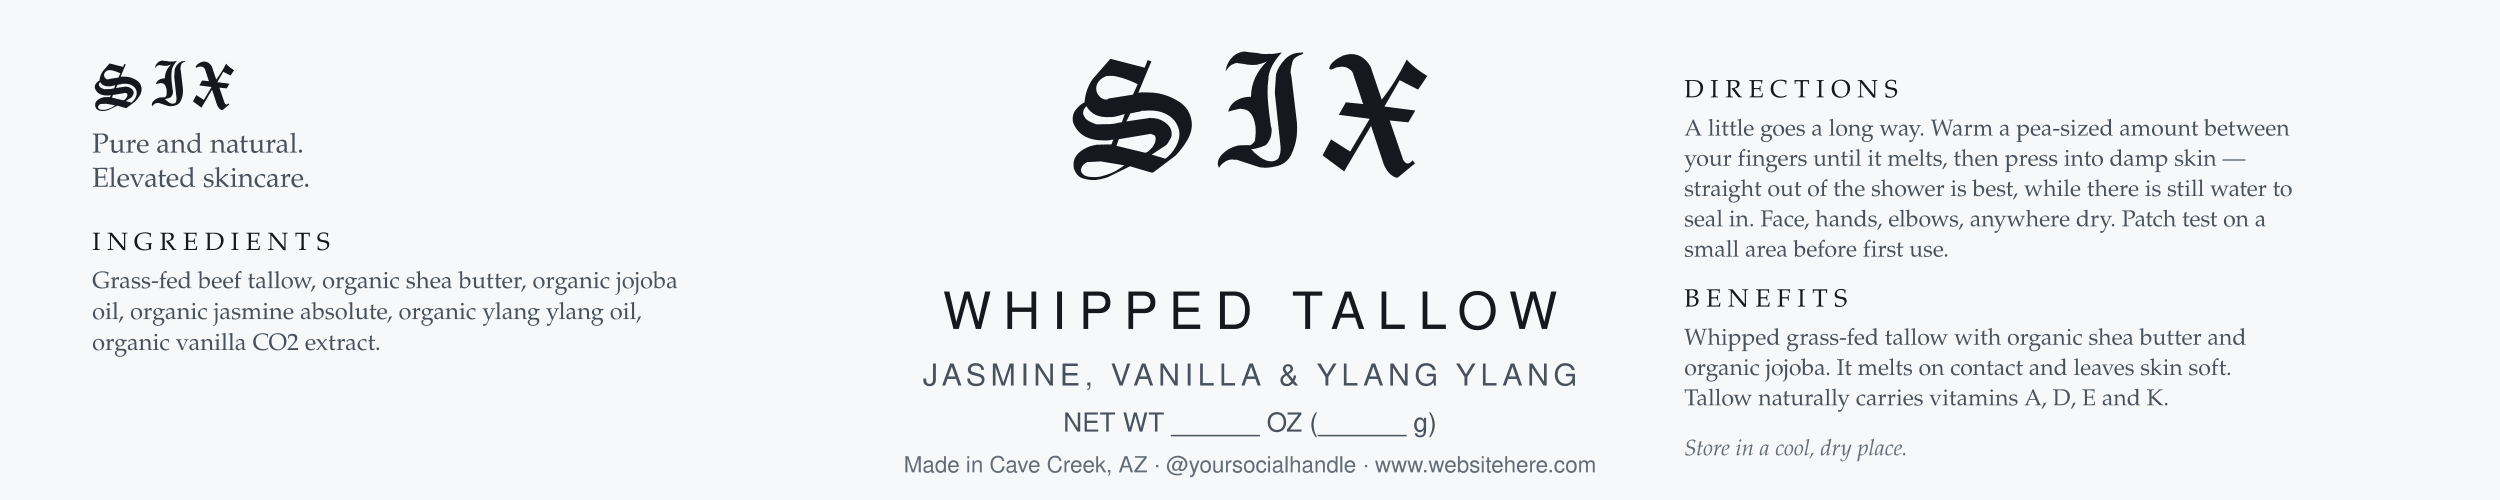
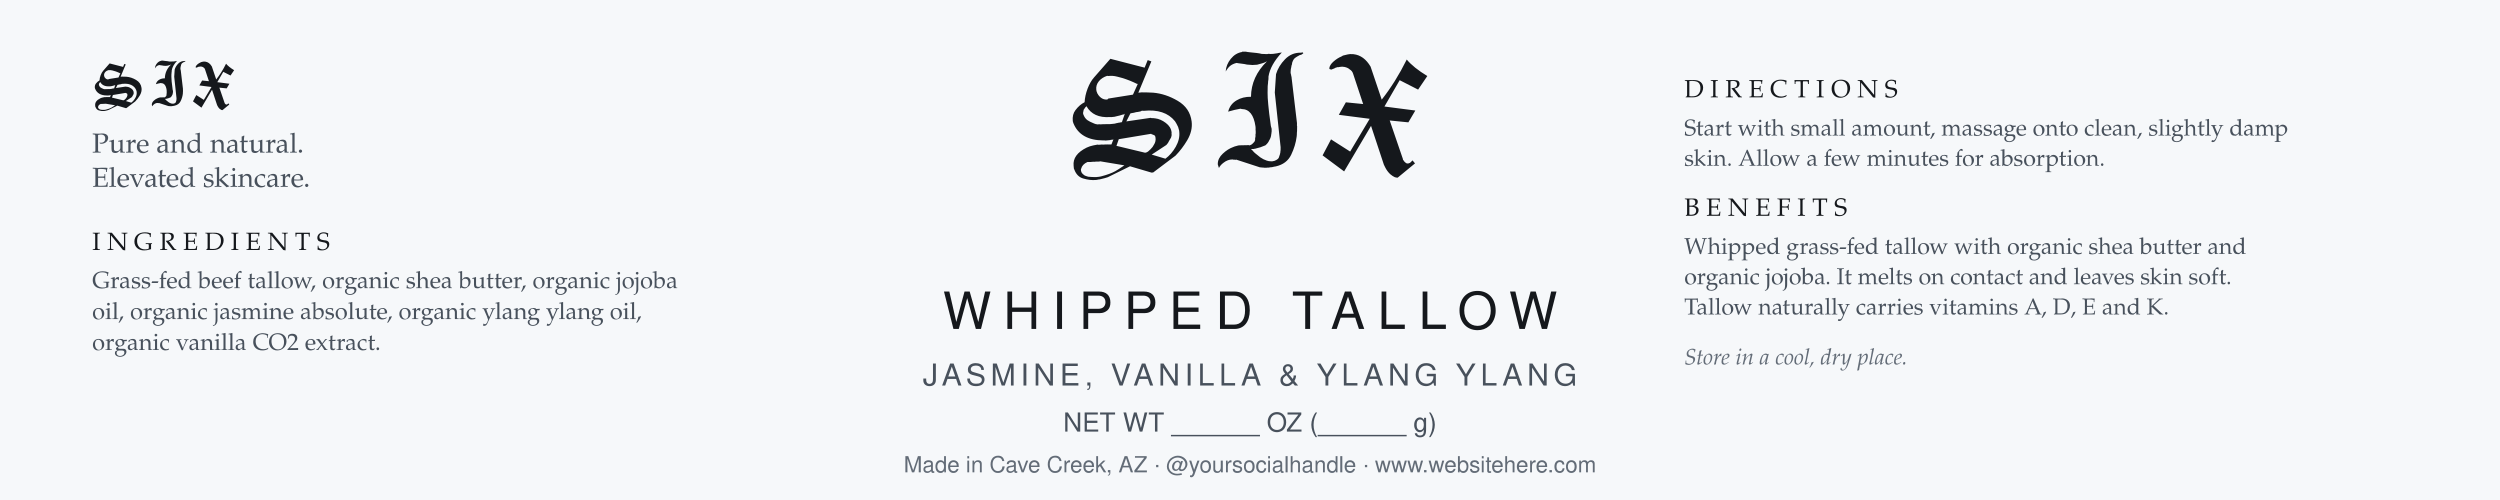
<svg xmlns="http://www.w3.org/2000/svg" width="190.0mm" height="38.0mm" viewBox="0 0 190.0 38.0">
  <rect x="0" y="0" width="190.0" height="38.0" fill="#f6f8fa" />
  <g transform="translate(81.000 3.400) scale(0.2619)">
    <path d="M12.94 4.08 22.88 6.65 23.77 4.46 24.83 4.83 21.05 13.92 22.01 13.82Q23.14 13.8 25.35 13.91Q28.99 14.22 32.5 16.29Q36.02 18.36 36.52 22.27Q36.86 24.97 35.24 27.72Q33.79 30.17 31.85 32.18L25.37 37.06L24.89 37.11L18.64 35.27L12.19 38.44Q11.91 38.57 11.24 38.73L10.19 38.99Q9.95 39.01 9.81 39.08L9.42 39.12Q9.13 39.15 9.09 39.2L8.75 39.24Q7.06 39.41 5 38.8Q3.23 38.25 2.48 36.23Q2.42 36.09 2.35 35.95L2.27 35.13Q1.93 31.89 6.06 29.85Q6.99 29.41 8 29.21L9.19 28.98Q9.35 29.07 9.98 29L10.41 28.95Q10.71 29.02 11.49 28.94Q11.68 28.97 12.07 28.93L13.24 28.95L13.86 27.37Q13.83 27.52 13.59 27.55L13.05 27.6Q13.01 27.66 12.91 27.67L11.8 27.78Q11.56 27.81 11.44 27.8Q11.32 27.79 11.17 27.75Q11.02 27.77 10.97 27.77Q4.18 27.75 2.19 22.73L2.18 22.64Q2.13 22.64 2.13 22.59L2.1 22.35Q2.05 22.36 2.05 22.31L2.03 22.16Q1.83 20.23 2.82 18.96Q3.98 17.42 5.46 16.68Q5.56 14.76 6.32 12.75Q7.09 10.74 8.18 9.51ZM6.3 34.02Q4.76 34.72 4.46 35.98Q4.37 36.08 4.39 36.28L4.42 36.57Q4.43 36.61 4.5 36.85Q4.5 36.9 4.54 36.97Q4.57 37.04 4.62 37.08Q4.63 37.13 4.63 37.18Q4.74 37.31 4.99 37.56Q5.23 37.8 5.44 37.92Q5.65 38.05 6.51 38.3Q6.85 38.31 7.59 38.38Q7.88 38.35 8.37 38.4Q8.61 38.37 8.76 38.41L9.68 38.31Q9.82 38.25 10.21 38.21Q12.82 37.54 14.35 36.7Q15.13 36.27 17 35L9.99 33.83Q9.85 33.9 9.61 33.92Q9.52 33.93 9.37 33.9Q9.22 33.91 9.17 33.92Q8.88 33.95 8.73 33.92L8.25 33.97Q8.2 33.97 7.96 33.95L7.18 34.03ZM22.08 19.14Q21.72 19.42 20.85 19.51L20.42 19.56Q19.71 19.78 19.18 19.83Q18.99 19.9 18.75 19.93L17.57 22.25L24.64 21.21Q24.85 21.34 25.29 21.29Q25.29 21.29 25.98 21.37Q27.51 21.55 29.02 22.69Q30.53 23.82 30.7 25.42L30.71 25.51Q30.67 25.57 30.68 25.66L30.72 26.05Q30.67 26.1 30.68 26.2L30.71 26.44Q30.71 26.49 30.67 26.54Q30.63 26.6 30.59 26.7Q30.55 26.8 30.56 26.9Q30.4 27.25 29.9 28.04Q29.86 28.14 29.76 28.32Q29.66 28.5 29.61 28.56Q29.57 28.61 29.18 29.09L24.93 31.88L28.91 33.07Q30.68 31.77 31.92 29.59Q33.15 27.41 32.93 25.28L32.89 24.89Q32.81 24.61 32.66 24.09Q32.65 23.94 32.52 23.71Q32.33 23.24 32.15 22.97Q32.09 22.83 31.92 22.58Q31.74 22.33 31.68 22.19Q28.76 18.54 22.58 19.18ZM24.79 25.84 15.38 27.41 14.7 29.34 22.77 31.28Q22.97 31.4 23.35 31.26Q23.59 31.19 23.91 30.96Q24.22 30.73 24.57 30.35Q24.66 30.25 24.86 30.03Q25.06 29.82 25.19 29.66Q25.86 28.66 25.99 28.06Q25.98 27.96 26.05 27.66Q26.05 27.61 26.07 27.41L26.01 26.79Q25.95 26.74 25.94 26.6L25.93 26.5Q25.88 26.51 25.85 26.44Q25.82 26.37 25.79 26.32Q25.76 26.27 25.35 26.12Q25.3 26.08 25.15 26.05Q25 26.01 24.97 25.99Q24.95 25.97 24.89 25.93L24.8 25.94ZM6.02 17.79Q5.94 17.95 5.67 18.17Q5.67 18.22 5.42 18.54Q5.42 18.54 5.33 18.67Q5.25 18.8 5.2 18.85Q5.04 19.6 5.04 19.63Q5.04 19.65 5.01 19.75L5.05 20.14Q5.05 20.19 5.1 20.23Q5.46 21.27 6.25 21.87Q6.83 22.3 8.26 22.88Q8.47 22.96 8.82 23.07Q8.92 23.06 8.96 23.05Q9.07 23.09 9.12 23.11Q9.17 23.13 9.36 23.11L9.7 23.07Q9.75 23.11 10.07 23.11Q10.39 23.1 10.77 23.06Q12.53 23.07 12.92 23.03L14.17 22.9Q14.37 22.88 14.84 22.73L14.94 22.72Q15.18 22.69 15.32 22.63L15.66 22.59Q15.85 22.57 15.99 22.51L16.28 22.48L17.14 20Q16.97 20.21 16.73 20.24L16.53 20.26Q16.49 20.31 16.35 20.32Q15.64 20.55 15.59 20.55Q15.12 20.7 14.83 20.73Q14.35 20.87 14.16 20.9L13.19 21Q12.95 21.02 12.8 20.99Q8 21.3 6.03 17.89ZM12.04 9.01Q10.48 9.51 9.59 10.6Q8.7 11.7 8.85 13.05Q8.88 13.34 8.92 13.48Q8.95 13.63 9.08 13.91Q9.09 13.95 9.21 14.23Q9.32 14.27 9.39 14.51Q10.48 16.05 12.07 15.89L12.34 15.62L19.49 14.48L20.88 11.4Q20.98 11.39 20.38 11.26Q20.37 11.21 20.27 11.15Q20.17 11.09 20.09 11.09Q20.02 11.1 19.86 10.97Q19.3 10.74 18.68 10.46L17.46 10Q16.55 9.66 15 9.28Q14.19 9.07 13.6 9.04Q13.01 9 12.24 9.08Z M51.19 2 52.25 2.01Q52.54 2.11 53.81 2.23L55.36 2.39Q55.65 2.4 56.13 2.5Q56.62 2.6 56.86 2.66Q57.39 2.71 58.41 2.72L58.9 2.63Q59.19 2.73 60.16 2.65Q60.6 2.56 61.43 2.47L61.48 2.47L61.53 2.42Q61.72 2.43 62.11 2.33Q62.3 2.34 62.69 2.25Q59.35 5.85 58.82 9.24L58.81 10.02Q58.76 10.16 58.75 10.31L58.75 10.5Q58.7 10.55 58.7 10.69L58.69 11.08Q58.59 11.76 58.59 12L58.56 13.95Q58.54 15.21 58.76 17.45Q58.93 19.49 59.51 23.58L59.74 24.41L59.73 25.33Q59.68 25.38 59.67 25.57L59.67 25.77Q59.62 25.91 59.62 26.01Q59.56 26.93 59.01 27.8Q58.71 28.52 57.93 29.19Q57.29 29.48 56.46 29.76Q56.22 29.8 55.71 29.96Q55.2 30.13 54.95 30.17Q54.9 30.17 54.81 30.17Q54.71 30.22 54.61 30.24Q54.51 30.27 54.32 30.26L53.74 30.26L53.98 30.5Q54.12 30.55 54.26 30.8L54.84 31.39Q56.09 32.42 56.43 32.67Q57.34 33.31 58.31 33.62Q58.79 33.77 58.89 33.77Q58.99 33.77 59.08 33.77Q59.18 33.82 59.23 33.82L59.91 33.83Q59.96 33.83 60.35 33.74Q60.4 33.74 60.69 33.65Q60.74 33.6 60.86 33.55Q60.98 33.51 61.03 33.48Q61.08 33.46 61.18 33.39Q61.28 33.32 61.32 33.29Q61.37 33.27 61.5 33.17Q61.62 33.08 61.64 33.03Q61.67 32.98 61.74 32.88Q61.82 32.79 61.82 32.76Q61.82 32.74 61.97 32.3L62.12 31.87Q62.12 31.72 62.22 31.43Q62.22 31.34 62.27 31.19L62.28 30.9Q62.28 30.75 62.33 30.61L62.34 29.73L60.65 13.88L61.01 8.54Q61.72 6.17 63.62 4.22Q65.51 2.28 68.13 2.31L68.82 2.23L68.91 2.52Q68.81 2.57 68.71 2.64Q68.61 2.71 68.54 2.76Q68.47 2.8 68.37 2.88Q68.27 2.95 68.15 2.95Q68.03 2.95 67.93 2.99Q67.83 3.04 67.74 3.09Q67 3.47 66.54 3.82Q66.07 4.18 65.77 5Q65.77 5.05 65.72 5.13Q65.67 5.2 65.67 5.34L65.66 5.49Q65.66 5.59 65.61 5.76Q65.56 5.93 65.46 6.17L65.46 6.36Q65.41 6.6 65.3 7.09Q65.25 7.33 65.25 7.72L65.24 8.16Q65.24 8.3 65.33 8.59Q65.33 8.64 65.38 8.69L65.38 8.79Q65.38 8.84 65.4 8.91Q65.43 8.98 65.47 9.23Q65.47 9.28 65.52 9.37L65.52 9.52L67.05 22.41Q67.05 22.7 67.09 22.75L67.08 23.48Q67.08 23.53 67.13 23.63L67.11 25.04Q67.06 25.23 67.06 25.57L67.05 26.1Q67 26.3 67 26.64Q66.67 29.3 65.4 31.94Q64.13 34.57 60.96 35.3Q60.81 35.3 60.42 35.39L59.84 35.53Q59.64 35.53 59.33 35.57Q59.01 35.62 58.86 35.66L58.48 35.66Q58.18 35.66 58.14 35.7L57.6 35.7Q57.55 35.65 57.41 35.65L56.97 35.64Q56.83 35.59 56.63 35.59L56.34 35.58L49.37 33.31L49.28 33.4L49.13 33.4Q49.08 33.4 48.99 33.35L48.6 33.35Q48.55 33.35 48.45 33.3L48.35 33.29Q46.99 33.28 45.72 34.28Q44.84 34.95 44.44 35.77L44.44 35.67Q44.39 35.62 44.34 35.53Q44.3 35.43 44.3 35.33L44.3 35.28Q44.25 35.09 44.18 34.97Q44.11 34.84 44.11 34.55Q44.13 32.95 45.56 31.61Q46.98 30.27 48.55 29.7Q48.69 29.61 49.03 29.51Q49.13 29.52 49.45 29.4Q49.77 29.28 50.01 29.24Q50.25 29.19 50.4 29.19L53.22 29.13Q53.22 29.23 53.31 29.23Q53.36 29.23 53.41 29.18Q53.46 29.13 53.75 29.04Q53.8 28.99 53.9 28.95Q54 28.9 54.07 28.83Q54.14 28.75 54.42 28.49Q54.69 28.23 54.76 28.11Q54.83 27.99 54.94 27.65L54.94 27.16Q54.94 27.02 55.05 26.63L55.05 25.95Q55.06 25.85 55.11 25.76L55.11 25.12Q55.07 24.98 55.07 24.64L55.08 24.15Q55.03 24.01 55.04 23.67Q54.32 18.7 51.07 18.66L50.68 18.56Q50.1 18.7 48.93 18.92Q48.63 19.02 48.05 19.16Q47.9 19.2 47.61 19.27Q47.32 19.34 47.12 19.43Q47.64 17.26 49.6 16.12Q51.36 15.07 53.74 15.1Q53.81 9.27 58.39 4.81Q58.29 4.86 58.04 4.98Q57.8 5.1 57.6 5.19Q57.41 5.29 56.97 5.4Q56.53 5.52 55.51 5.8Q54.63 5.88 54.15 5.88Q53.66 5.87 52.59 5.76Q52.35 5.71 51.82 5.6Q51.29 5.5 50.99 5.49Q50.7 5.49 50.22 5.39Q49.93 5.38 49.54 5.28Q48.42 5.56 47.71 6.13Q47 6.71 46.4 7.77Q46.52 5.78 47.88 4.09Q49.24 2.41 51.18 2.1Z M98.92 4.27Q100.89 6.65 104.91 9.08L102.24 13.02L96.89 10.29L92.47 17.93L101.43 19.09L99.41 22.52L94 21.98L97.82 33.14Q97.8 33.28 97.85 33.29L97.85 33.34Q97.83 33.43 97.93 33.44Q98.08 33.8 98.62 34.26Q98.67 34.26 98.71 34.27Q98.71 34.32 98.78 34.35Q98.85 34.38 98.99 34.45L99.18 34.47L99.23 34.43L99.43 34.45L99.48 34.41L99.53 34.41Q99.63 34.38 99.71 34.34Q99.79 34.3 99.84 34.3L100.1 34.09L100.61 33.56L101.34 34.43L96.3 38.58L95.77 38.52Q95.73 38.47 95.63 38.46L95.49 38.44Q95.44 38.38 95.35 38.37Q94.88 38.17 94.12 37.54Q93.2 36.65 92.65 35.51Q92.53 35.25 92.3 34.79L88.58 23.54L80.77 36.76L74.52 32.11L76.97 27.46L82.52 31L88.19 21.49L79.23 20.34L81.27 16.71L86.29 17.21L83.37 8.4Q83.12 7.59 82.39 7.16Q81.86 6.66 80.91 6.45L80.23 6.37Q80.08 6.4 79.94 6.39L79.34 6.46Q79.29 6.46 79.22 6.5Q79.14 6.54 78.99 6.52L78.8 6.5Q78.75 6.54 78.64 6.58Q78.54 6.61 78.49 6.61Q78.45 6.6 78.37 6.64Q78.29 6.68 78.24 6.7Q78.19 6.72 78.08 6.78Q77.98 6.84 77.87 6.9Q77.77 6.96 77.72 6.96Q77.67 6.95 77.59 6.99Q77.51 7.03 77.46 7.05Q77.41 7.07 77.28 7.12Q77.15 7.18 77.05 7.22L76.58 7.07L76.46 6.86Q76.58 5.84 77.72 4.85Q78.86 3.86 79.99 3.41Q80.21 3.24 80.44 3.14Q80.67 3.05 81.32 2.93Q81.47 2.9 81.73 2.83Q81.82 2.84 81.9 2.8Q81.98 2.76 82.07 2.77Q82.17 2.78 82.47 2.72Q82.62 2.74 82.77 2.71L83.01 2.74Q83.15 2.75 83.3 2.72L83.54 2.75Q86.53 3.1 88.45 6.36L91.68 15.93Q95.7 10.83 98.91 4.36Z" fill="#15181c" />
  </g>
  <text x="95.00" y="25.00" font-family="Helvetica, Arial, sans-serif" font-size="3.90" fill="#15181c" text-anchor="middle" letter-spacing="0.950">WHIPPED TALLOW</text>
  <text x="95.00" y="29.30" font-family="Helvetica, Arial, sans-serif" font-size="2.30" fill="#48515c" text-anchor="middle" letter-spacing="0.350">JASMINE, VANILLA &amp; YLANG YLANG</text>
  <text x="95.00" y="32.80" font-family="Helvetica, Arial, sans-serif" font-size="2.00" fill="#48515c" text-anchor="middle">NET WT ______ OZ (______ g)</text>
  <text x="95.00" y="35.90" font-family="Helvetica, Arial, sans-serif" font-size="1.70" fill="#636c77" text-anchor="middle">Made in Cave Creek, AZ   ·   @yoursocialhandle   ·   www.websitehere.com</text>
  <g transform="translate(7.000 4.400) scale(0.10289)">
    <path d="M12.94 4.08 22.88 6.65 23.77 4.46 24.83 4.83 21.05 13.92 22.01 13.82Q23.14 13.8 25.35 13.91Q28.99 14.22 32.5 16.29Q36.02 18.36 36.52 22.27Q36.86 24.97 35.24 27.72Q33.79 30.17 31.85 32.18L25.37 37.06L24.89 37.11L18.64 35.27L12.19 38.44Q11.91 38.57 11.24 38.73L10.19 38.99Q9.95 39.01 9.81 39.08L9.42 39.12Q9.13 39.15 9.09 39.2L8.75 39.24Q7.06 39.41 5 38.8Q3.23 38.25 2.48 36.23Q2.42 36.09 2.35 35.95L2.27 35.13Q1.93 31.89 6.06 29.85Q6.99 29.41 8 29.21L9.19 28.98Q9.35 29.07 9.98 29L10.41 28.95Q10.71 29.02 11.49 28.94Q11.68 28.97 12.07 28.93L13.24 28.95L13.86 27.37Q13.83 27.52 13.59 27.55L13.05 27.6Q13.01 27.66 12.91 27.67L11.8 27.78Q11.56 27.81 11.44 27.8Q11.32 27.79 11.17 27.75Q11.02 27.77 10.97 27.77Q4.18 27.75 2.19 22.73L2.18 22.64Q2.13 22.64 2.13 22.59L2.1 22.35Q2.05 22.36 2.05 22.31L2.03 22.16Q1.83 20.23 2.82 18.96Q3.98 17.42 5.46 16.68Q5.56 14.76 6.32 12.75Q7.09 10.74 8.18 9.51ZM6.3 34.02Q4.76 34.72 4.46 35.98Q4.37 36.08 4.39 36.28L4.42 36.57Q4.43 36.61 4.5 36.85Q4.5 36.9 4.54 36.97Q4.57 37.04 4.62 37.08Q4.63 37.13 4.63 37.18Q4.74 37.31 4.99 37.56Q5.23 37.8 5.44 37.92Q5.65 38.05 6.51 38.3Q6.85 38.31 7.59 38.38Q7.88 38.35 8.37 38.4Q8.61 38.37 8.76 38.41L9.68 38.31Q9.82 38.25 10.21 38.21Q12.82 37.54 14.35 36.7Q15.13 36.27 17 35L9.99 33.83Q9.85 33.9 9.61 33.92Q9.52 33.93 9.37 33.9Q9.22 33.91 9.17 33.92Q8.88 33.95 8.73 33.92L8.25 33.97Q8.2 33.97 7.96 33.95L7.18 34.03ZM22.08 19.14Q21.72 19.42 20.85 19.51L20.42 19.56Q19.71 19.78 19.18 19.83Q18.99 19.9 18.75 19.93L17.57 22.25L24.64 21.21Q24.85 21.34 25.29 21.29Q25.29 21.29 25.98 21.37Q27.51 21.55 29.02 22.69Q30.53 23.82 30.7 25.42L30.71 25.51Q30.67 25.57 30.68 25.66L30.72 26.05Q30.67 26.1 30.68 26.2L30.71 26.44Q30.71 26.49 30.67 26.54Q30.63 26.6 30.59 26.7Q30.55 26.8 30.56 26.9Q30.4 27.25 29.9 28.04Q29.86 28.14 29.76 28.32Q29.66 28.5 29.61 28.56Q29.57 28.61 29.18 29.09L24.93 31.88L28.91 33.07Q30.68 31.77 31.92 29.59Q33.15 27.41 32.93 25.28L32.89 24.89Q32.81 24.61 32.66 24.09Q32.65 23.94 32.52 23.71Q32.33 23.24 32.15 22.97Q32.09 22.83 31.92 22.58Q31.74 22.33 31.68 22.19Q28.76 18.54 22.58 19.18ZM24.79 25.84 15.38 27.41 14.7 29.34 22.77 31.28Q22.97 31.4 23.35 31.26Q23.59 31.19 23.91 30.96Q24.22 30.73 24.57 30.35Q24.66 30.25 24.86 30.03Q25.06 29.82 25.19 29.66Q25.86 28.66 25.99 28.06Q25.98 27.96 26.05 27.66Q26.05 27.61 26.07 27.41L26.01 26.79Q25.95 26.74 25.94 26.6L25.93 26.5Q25.88 26.51 25.85 26.44Q25.82 26.37 25.79 26.32Q25.76 26.27 25.35 26.12Q25.3 26.08 25.15 26.05Q25 26.01 24.97 25.99Q24.95 25.97 24.89 25.93L24.8 25.94ZM6.02 17.79Q5.94 17.95 5.67 18.17Q5.67 18.22 5.42 18.54Q5.42 18.54 5.33 18.67Q5.25 18.8 5.2 18.85Q5.04 19.6 5.04 19.63Q5.04 19.65 5.01 19.75L5.05 20.14Q5.05 20.19 5.1 20.23Q5.46 21.27 6.25 21.87Q6.83 22.3 8.26 22.88Q8.47 22.96 8.82 23.07Q8.92 23.06 8.96 23.05Q9.07 23.09 9.12 23.11Q9.17 23.13 9.36 23.11L9.7 23.07Q9.75 23.11 10.07 23.11Q10.39 23.1 10.77 23.06Q12.53 23.07 12.92 23.03L14.17 22.9Q14.37 22.88 14.84 22.73L14.94 22.72Q15.18 22.69 15.32 22.63L15.66 22.59Q15.85 22.57 15.99 22.51L16.28 22.48L17.14 20Q16.97 20.21 16.73 20.24L16.53 20.26Q16.49 20.31 16.35 20.32Q15.64 20.55 15.59 20.55Q15.12 20.7 14.83 20.73Q14.35 20.87 14.16 20.9L13.19 21Q12.95 21.02 12.8 20.99Q8 21.3 6.03 17.89ZM12.04 9.01Q10.48 9.51 9.59 10.6Q8.7 11.7 8.85 13.05Q8.88 13.34 8.92 13.48Q8.95 13.63 9.08 13.91Q9.09 13.95 9.21 14.23Q9.32 14.27 9.39 14.51Q10.48 16.05 12.07 15.89L12.34 15.62L19.49 14.48L20.88 11.4Q20.98 11.39 20.38 11.26Q20.37 11.21 20.27 11.15Q20.17 11.09 20.09 11.09Q20.02 11.1 19.86 10.97Q19.3 10.74 18.68 10.46L17.46 10Q16.55 9.66 15 9.28Q14.19 9.07 13.6 9.04Q13.01 9 12.24 9.08Z M51.19 2 52.25 2.01Q52.54 2.11 53.81 2.23L55.36 2.39Q55.65 2.4 56.13 2.5Q56.62 2.6 56.86 2.66Q57.39 2.71 58.41 2.72L58.9 2.63Q59.19 2.73 60.16 2.65Q60.6 2.56 61.43 2.47L61.48 2.47L61.53 2.42Q61.72 2.43 62.11 2.33Q62.3 2.34 62.69 2.25Q59.35 5.85 58.82 9.24L58.81 10.02Q58.76 10.16 58.75 10.31L58.75 10.5Q58.7 10.55 58.7 10.69L58.69 11.08Q58.59 11.76 58.59 12L58.56 13.95Q58.54 15.21 58.76 17.45Q58.93 19.49 59.51 23.58L59.74 24.41L59.73 25.33Q59.68 25.38 59.67 25.57L59.67 25.77Q59.62 25.91 59.62 26.01Q59.56 26.93 59.01 27.8Q58.71 28.52 57.93 29.19Q57.29 29.48 56.46 29.76Q56.22 29.8 55.71 29.96Q55.2 30.13 54.95 30.17Q54.9 30.17 54.81 30.17Q54.71 30.22 54.61 30.24Q54.51 30.27 54.32 30.26L53.74 30.26L53.98 30.5Q54.12 30.55 54.26 30.8L54.84 31.39Q56.09 32.42 56.43 32.67Q57.34 33.31 58.31 33.62Q58.79 33.77 58.89 33.77Q58.99 33.77 59.08 33.77Q59.18 33.82 59.23 33.82L59.91 33.83Q59.96 33.83 60.35 33.74Q60.4 33.74 60.69 33.65Q60.74 33.6 60.86 33.55Q60.98 33.51 61.03 33.48Q61.08 33.46 61.18 33.39Q61.28 33.32 61.32 33.29Q61.37 33.27 61.5 33.17Q61.62 33.08 61.64 33.03Q61.67 32.98 61.74 32.88Q61.82 32.79 61.82 32.76Q61.82 32.74 61.97 32.3L62.12 31.87Q62.12 31.72 62.22 31.43Q62.22 31.34 62.27 31.19L62.28 30.9Q62.28 30.75 62.33 30.61L62.34 29.73L60.65 13.88L61.01 8.54Q61.72 6.17 63.62 4.22Q65.51 2.28 68.13 2.31L68.82 2.23L68.91 2.52Q68.81 2.57 68.71 2.64Q68.61 2.71 68.54 2.76Q68.47 2.8 68.37 2.88Q68.27 2.95 68.15 2.95Q68.03 2.95 67.93 2.99Q67.83 3.04 67.74 3.09Q67 3.47 66.54 3.82Q66.07 4.18 65.77 5Q65.77 5.05 65.72 5.13Q65.67 5.2 65.67 5.34L65.66 5.49Q65.66 5.59 65.61 5.76Q65.56 5.93 65.46 6.17L65.46 6.36Q65.41 6.6 65.3 7.09Q65.25 7.33 65.25 7.72L65.24 8.16Q65.24 8.3 65.33 8.59Q65.33 8.64 65.38 8.69L65.38 8.79Q65.38 8.84 65.4 8.91Q65.43 8.98 65.47 9.23Q65.47 9.28 65.52 9.37L65.52 9.52L67.05 22.41Q67.05 22.7 67.09 22.75L67.08 23.48Q67.08 23.53 67.13 23.63L67.11 25.04Q67.06 25.23 67.06 25.57L67.05 26.1Q67 26.3 67 26.64Q66.67 29.3 65.4 31.94Q64.13 34.57 60.96 35.3Q60.81 35.3 60.42 35.39L59.84 35.53Q59.64 35.53 59.33 35.57Q59.01 35.62 58.86 35.66L58.48 35.66Q58.18 35.66 58.14 35.7L57.6 35.7Q57.55 35.65 57.41 35.65L56.97 35.64Q56.83 35.59 56.63 35.59L56.34 35.58L49.37 33.31L49.28 33.4L49.13 33.4Q49.08 33.4 48.99 33.35L48.6 33.35Q48.55 33.35 48.45 33.3L48.35 33.29Q46.99 33.28 45.72 34.28Q44.84 34.95 44.44 35.77L44.44 35.67Q44.39 35.62 44.34 35.53Q44.3 35.43 44.3 35.33L44.3 35.28Q44.25 35.09 44.18 34.97Q44.11 34.84 44.11 34.55Q44.13 32.95 45.56 31.61Q46.98 30.27 48.55 29.7Q48.69 29.61 49.03 29.51Q49.13 29.52 49.45 29.4Q49.77 29.28 50.01 29.24Q50.25 29.19 50.4 29.19L53.22 29.13Q53.22 29.23 53.31 29.23Q53.36 29.23 53.41 29.18Q53.46 29.13 53.75 29.04Q53.8 28.99 53.9 28.95Q54 28.9 54.07 28.83Q54.14 28.75 54.42 28.49Q54.69 28.23 54.76 28.11Q54.83 27.99 54.94 27.65L54.94 27.16Q54.94 27.02 55.05 26.63L55.05 25.95Q55.06 25.85 55.11 25.76L55.11 25.12Q55.07 24.98 55.07 24.64L55.08 24.15Q55.03 24.01 55.04 23.67Q54.32 18.7 51.07 18.66L50.68 18.56Q50.1 18.7 48.93 18.92Q48.63 19.02 48.05 19.16Q47.9 19.2 47.61 19.27Q47.32 19.34 47.12 19.43Q47.64 17.26 49.6 16.12Q51.36 15.07 53.74 15.1Q53.81 9.27 58.39 4.81Q58.29 4.86 58.04 4.98Q57.8 5.1 57.6 5.19Q57.41 5.29 56.97 5.4Q56.53 5.52 55.51 5.8Q54.63 5.88 54.15 5.88Q53.66 5.87 52.59 5.76Q52.35 5.71 51.82 5.6Q51.29 5.5 50.99 5.49Q50.7 5.49 50.22 5.39Q49.93 5.38 49.54 5.28Q48.42 5.56 47.71 6.13Q47 6.71 46.4 7.77Q46.52 5.78 47.88 4.09Q49.24 2.41 51.18 2.1Z M98.92 4.27Q100.89 6.65 104.91 9.08L102.24 13.02L96.89 10.29L92.47 17.93L101.43 19.09L99.41 22.52L94 21.98L97.82 33.14Q97.8 33.28 97.85 33.29L97.85 33.34Q97.83 33.43 97.93 33.44Q98.08 33.8 98.62 34.26Q98.67 34.26 98.71 34.27Q98.71 34.32 98.78 34.35Q98.85 34.38 98.99 34.45L99.18 34.47L99.23 34.43L99.43 34.45L99.48 34.41L99.53 34.41Q99.63 34.38 99.71 34.34Q99.79 34.3 99.84 34.3L100.1 34.09L100.61 33.56L101.34 34.43L96.3 38.58L95.77 38.52Q95.73 38.47 95.63 38.46L95.49 38.44Q95.44 38.38 95.35 38.37Q94.88 38.17 94.12 37.54Q93.2 36.65 92.65 35.51Q92.53 35.25 92.3 34.79L88.58 23.54L80.77 36.76L74.52 32.11L76.97 27.46L82.52 31L88.19 21.49L79.23 20.34L81.27 16.71L86.29 17.21L83.37 8.4Q83.12 7.59 82.39 7.16Q81.86 6.66 80.91 6.45L80.23 6.37Q80.08 6.4 79.94 6.39L79.34 6.46Q79.29 6.46 79.22 6.5Q79.14 6.54 78.99 6.52L78.8 6.5Q78.75 6.54 78.64 6.58Q78.54 6.61 78.49 6.61Q78.45 6.6 78.37 6.64Q78.29 6.68 78.24 6.7Q78.19 6.72 78.08 6.78Q77.98 6.84 77.87 6.9Q77.77 6.96 77.72 6.96Q77.67 6.95 77.59 6.99Q77.51 7.03 77.46 7.05Q77.41 7.07 77.28 7.12Q77.15 7.18 77.05 7.22L76.58 7.07L76.46 6.86Q76.58 5.84 77.72 4.85Q78.86 3.86 79.99 3.41Q80.21 3.24 80.44 3.14Q80.67 3.05 81.32 2.93Q81.47 2.9 81.73 2.83Q81.82 2.84 81.9 2.8Q81.98 2.76 82.07 2.77Q82.17 2.78 82.47 2.72Q82.62 2.74 82.77 2.71L83.01 2.74Q83.15 2.75 83.3 2.72L83.54 2.75Q86.53 3.1 88.45 6.36L91.68 15.93Q95.7 10.83 98.91 4.36Z" fill="#15181c" />
  </g>
  <text x="7.00" y="11.60" font-family="Palatino, Georgia, serif" font-size="2.10" fill="#48515c">Pure and natural.</text>
  <text x="7.00" y="14.20" font-family="Palatino, Georgia, serif" font-size="2.10" fill="#48515c">Elevated skincare.</text>
  <text x="7.00" y="19.00" font-family="Palatino, Georgia, serif" font-size="1.90" fill="#15181c" letter-spacing="0.500">INGREDIENTS</text>
  <text x="7.00" y="21.90" font-family="Palatino, Georgia, serif" font-size="1.80" fill="#48515c">Grass-fed beef tallow, organic shea butter, organic jojoba</text>
  <text x="7.00" y="24.25" font-family="Palatino, Georgia, serif" font-size="1.80" fill="#48515c">oil, organic jasmine absolute, organic ylang ylang oil,</text>
  <text x="7.00" y="26.60" font-family="Palatino, Georgia, serif" font-size="1.80" fill="#48515c">organic vanilla CO2 extract.</text>
  <text x="128.00" y="7.40" font-family="Palatino, Georgia, serif" font-size="1.90" fill="#15181c" letter-spacing="0.500">DIRECTIONS</text>
-   <text x="128.00" y="10.30" font-family="Palatino, Georgia, serif" font-size="1.75" fill="#48515c">A little goes a long way. Warm a pea-sized amount between</text>
-   <text x="128.00" y="12.60" font-family="Palatino, Georgia, serif" font-size="1.75" fill="#48515c">your fingers until it melts, then press into damp skin —</text>
-   <text x="128.00" y="14.90" font-family="Palatino, Georgia, serif" font-size="1.75" fill="#48515c">straight out of the shower is best, while there is still water to</text>
-   <text x="128.00" y="17.20" font-family="Palatino, Georgia, serif" font-size="1.75" fill="#48515c">seal in. Face, hands, elbows, anywhere dry. Patch test on a</text>
-   <text x="128.00" y="19.50" font-family="Palatino, Georgia, serif" font-size="1.75" fill="#48515c">small area before first use.</text>
-   <text x="128.00" y="23.30" font-family="Palatino, Georgia, serif" font-size="1.90" fill="#15181c" letter-spacing="0.500">BENEFITS</text>
-   <text x="128.00" y="26.20" font-family="Palatino, Georgia, serif" font-size="1.75" fill="#48515c">Whipped grass-fed tallow with organic shea butter and</text>
-   <text x="128.00" y="28.50" font-family="Palatino, Georgia, serif" font-size="1.75" fill="#48515c">organic jojoba. It melts on contact and leaves skin soft.</text>
-   <text x="128.00" y="30.80" font-family="Palatino, Georgia, serif" font-size="1.75" fill="#48515c">Tallow naturally carries vitamins A, D, E and K.</text>
-   <text x="128.00" y="34.60" font-family="Palatino, Georgia, serif" font-size="1.70" fill="#636c77" font-style="italic">Store in a cool, dry place.</text>
+   <text x="128.00" y="10.30" font-family="Palatino, Georgia, serif" font-size="1.75" fill="#48515c">Start with small amount, massage onto clean, slightly damp</text>
+   <text x="128.00" y="12.60" font-family="Palatino, Georgia, serif" font-size="1.75" fill="#48515c">skin. Allow a few minutes for absorption.</text>
+   <text x="128.00" y="16.40" font-family="Palatino, Georgia, serif" font-size="1.90" fill="#15181c" letter-spacing="0.500">BENEFITS</text>
+   <text x="128.00" y="19.30" font-family="Palatino, Georgia, serif" font-size="1.75" fill="#48515c">Whipped grass-fed tallow with organic shea butter and</text>
+   <text x="128.00" y="21.60" font-family="Palatino, Georgia, serif" font-size="1.75" fill="#48515c">organic jojoba. It melts on contact and leaves skin soft.</text>
+   <text x="128.00" y="23.90" font-family="Palatino, Georgia, serif" font-size="1.75" fill="#48515c">Tallow naturally carries vitamins A, D, E and K.</text>
+   <text x="128.00" y="27.70" font-family="Palatino, Georgia, serif" font-size="1.70" fill="#636c77" font-style="italic">Store in a cool, dry place.</text>
</svg>
